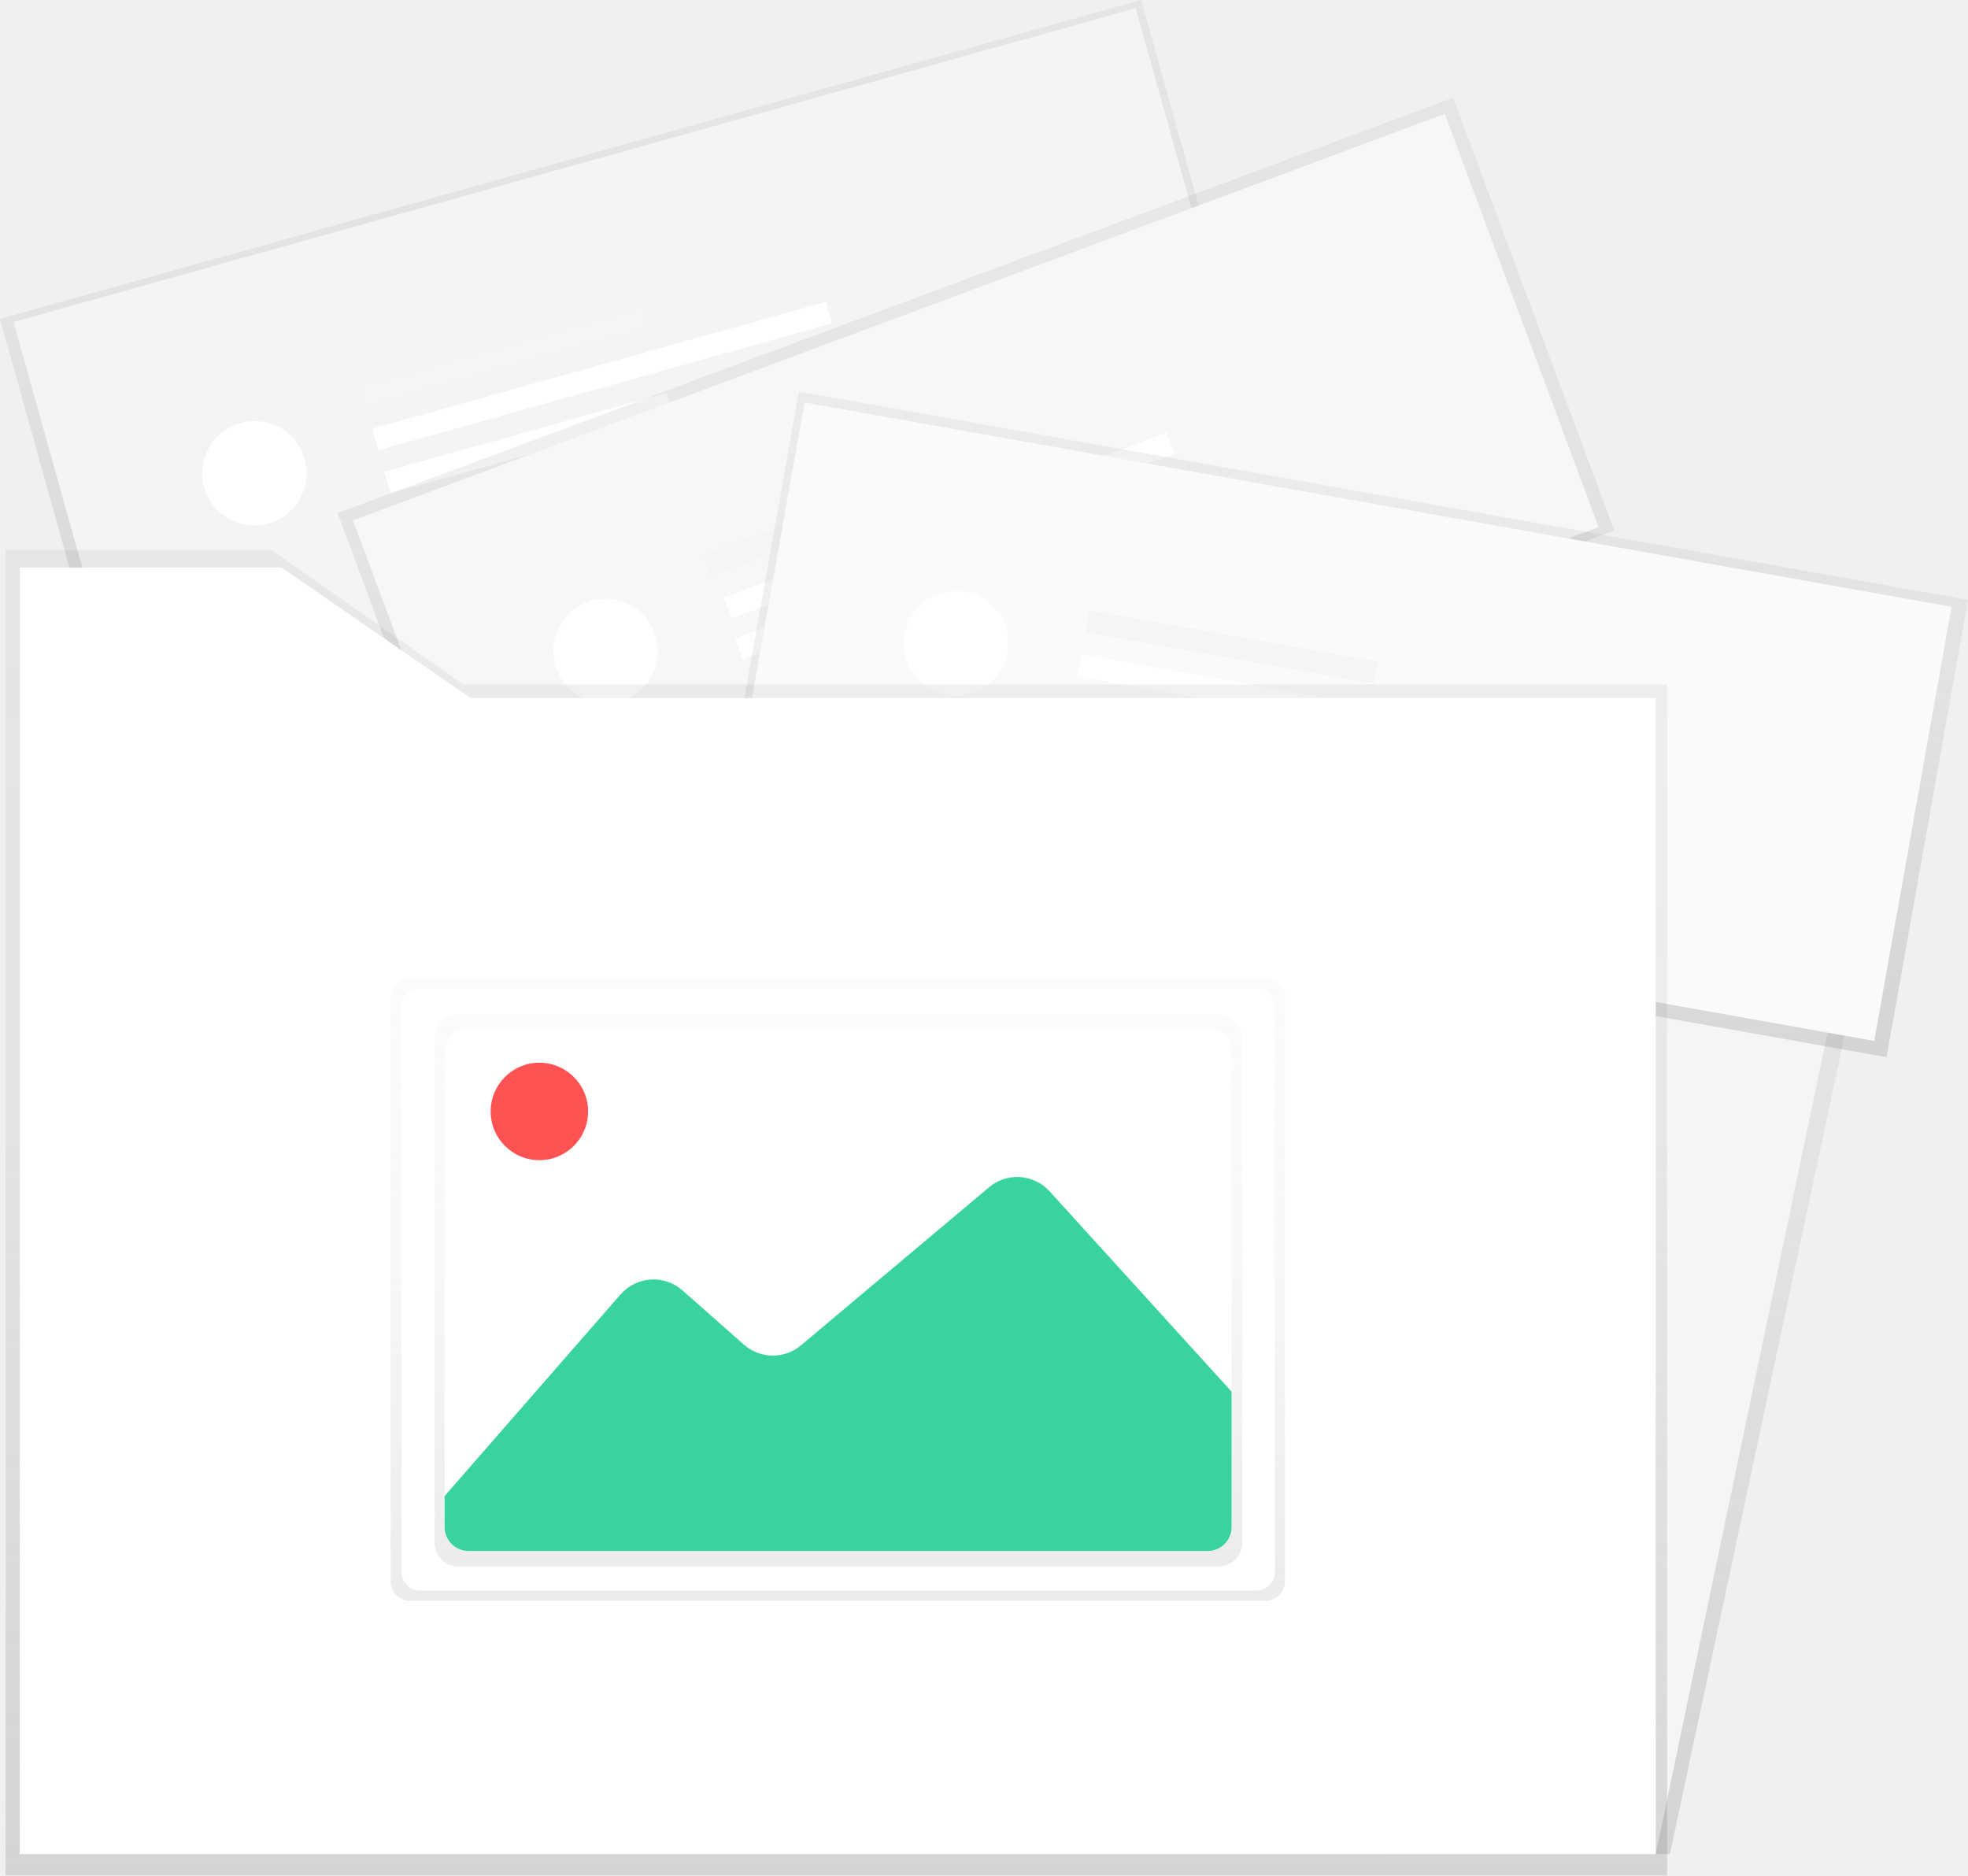
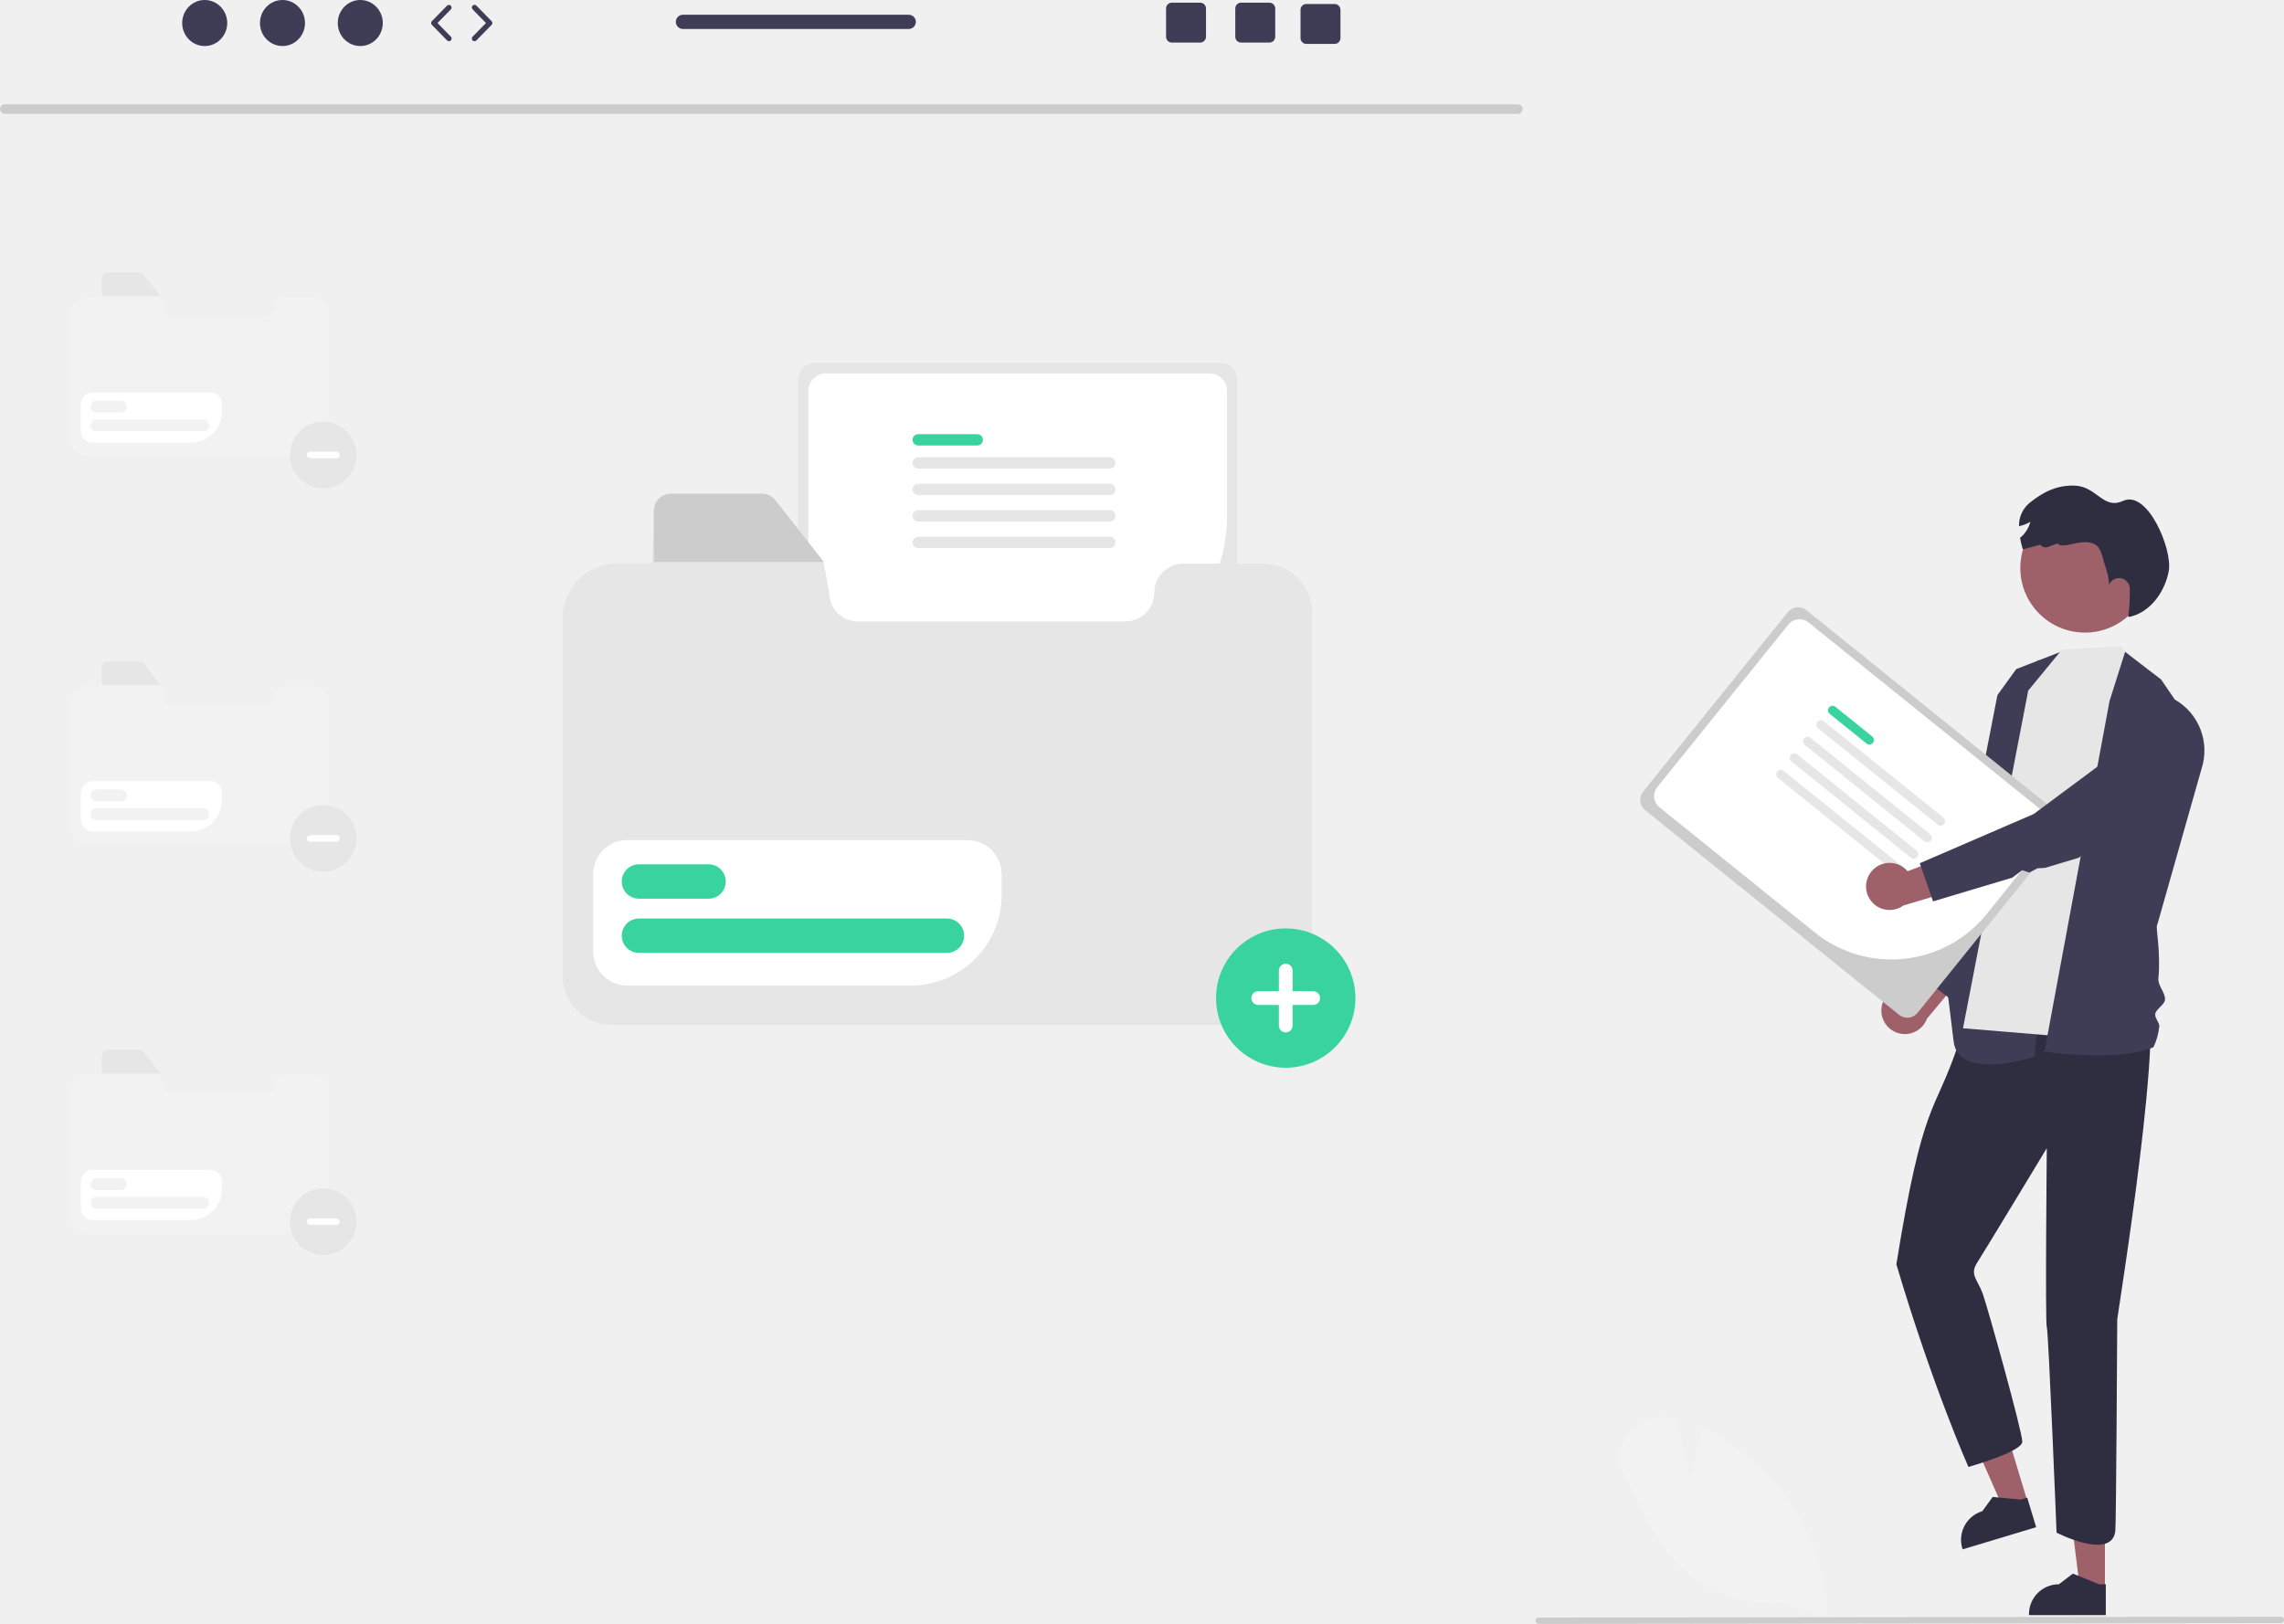
- <svg xmlns="http://www.w3.org/2000/svg" xmlns:xlink="http://www.w3.org/1999/xlink" id="3ecf9745-447a-4766-8a86-6837975429df" data-name="Layer 1" width="729.47" height="695.09" viewBox="0 0 729.47 695.09">
-   <defs>
-     <linearGradient id="fc2ce546-a06c-4acb-8cca-fc7989cc5e45" x1="611.98" y1="687.2" x2="611.98" y2="258.73" gradientUnits="userSpaceOnUse">
-       <stop offset="0" stop-color="gray" stop-opacity="0.25" />
-       <stop offset="0.54" stop-color="gray" stop-opacity="0.12" />
-       <stop offset="1" stop-color="gray" stop-opacity="0.1" />
-     </linearGradient>
-     <linearGradient id="8de405ef-36e0-4554-af41-d0565e95cbca" x1="410.91" y1="358.56" x2="452.61" y2="86.08" gradientTransform="matrix(1.01, 0.13, -0.13, 1.02, 62.29, -41.05)" xlink:href="#fc2ce546-a06c-4acb-8cca-fc7989cc5e45" />
-     <linearGradient id="90a47f5c-11a4-432e-bbe5-e819485e2974" x1="597.01" y1="453.03" x2="597.01" y2="138.64" gradientTransform="translate(140.76 -189.73) rotate(20.42)" xlink:href="#fc2ce546-a06c-4acb-8cca-fc7989cc5e45" />
-     <linearGradient id="c3d8783b-6f33-4c65-b7a9-7a0b4c25dfb1" x1="756.62" y1="488.3" x2="772.25" y2="249.01" gradientTransform="matrix(0.26, 0.99, -1.02, 0.25, 910.43, -476.82)" xlink:href="#fc2ce546-a06c-4acb-8cca-fc7989cc5e45" />
-     <linearGradient id="1441cd83-913d-413c-98d4-824021df009a" x1="310" y1="695.09" x2="310" y2="203.86" xlink:href="#fc2ce546-a06c-4acb-8cca-fc7989cc5e45" />
-     <linearGradient id="4913d3bc-5f66-46f4-9c65-3645c89ed5d3" x1="545.79" y1="695.81" x2="545.79" y2="464.64" gradientUnits="userSpaceOnUse">
-       <stop offset="0" stop-color="#b3b3b3" stop-opacity="0.25" />
-       <stop offset="0.54" stop-color="#b3b3b3" stop-opacity="0.1" />
-       <stop offset="1" stop-color="#b3b3b3" stop-opacity="0.05" />
-     </linearGradient>
-     <linearGradient id="0cf8a40c-444c-472e-8722-d672ac4b1674" x1="310.8" y1="580.62" x2="310.8" y2="375.85" xlink:href="#4913d3bc-5f66-46f4-9c65-3645c89ed5d3" />
-     <clipPath id="f4edd298-8257-4895-a91b-ae15b3b0d94f" transform="translate(-235.26 -102.45)">
-       <rect x="400.07" y="483.3" width="291.69" height="194.01" rx="8.85" ry="8.85" fill="#fff" />
-     </clipPath>
-   </defs>
-   <polygon points="618.97 687.2 513.53 687.2 513.53 258.73 710.42 258.73 618.97 687.2" fill="url(#fc2ce546-a06c-4acb-8cca-fc7989cc5e45)" />
-   <polygon points="613.72 687.2 510.37 687.2 510.37 258.73 703.35 258.73 613.72 687.2" fill="#f5f5f5" />
-   <rect x="249.88" y="158.45" width="439.19" height="168.85" transform="translate(-283.32 32.9) rotate(-15.62)" fill="url(#8de405ef-36e0-4554-af41-d0565e95cbca)" />
-   <rect x="254.32" y="160.66" width="431.85" height="163.44" transform="translate(-283.15 33.09) rotate(-15.62)" fill="#f4f4f4" />
-   <rect x="367.9" y="230.63" width="108.65" height="8.29" transform="translate(-282.88 19.88) rotate(-15.62)" fill="#f5f5f5" />
-   <rect x="376.82" y="262.55" width="108.65" height="8.29" transform="translate(-291.14 23.46) rotate(-15.62)" fill="#fff" />
-   <rect x="371.14" y="237.71" width="174.6" height="8.29" transform="translate(-283.45 29.89) rotate(-15.62)" fill="#fff" />
-   <circle cx="329.58" cy="277.88" r="19.34" transform="translate(-297.9 -3.47) rotate(-15.62)" fill="#fff" />
-   <rect x="376.38" y="210.25" width="441.26" height="171.17" transform="translate(-300.97 124.47) rotate(-20.42)" fill="url(#90a47f5c-11a4-432e-bbe5-e819485e2974)" />
-   <rect x="381.03" y="214.81" width="431.85" height="163.44" transform="translate(-301.21 124.5) rotate(-20.42)" fill="#f7f7f7" />
-   <rect x="494.14" y="288.83" width="108.65" height="8.29" transform="translate(-303.02 107.35) rotate(-20.42)" fill="#f5f5f5" />
-   <rect x="505.71" y="319.89" width="108.65" height="8.29" transform="translate(-313.13 113.34) rotate(-20.42)" fill="#fff" />
-   <rect x="497.85" y="292.85" width="174.6" height="8.29" transform="matrix(0.94, -0.35, 0.35, 0.94, -302.12, 120.41)" fill="#fff" />
-   <circle cx="459.76" cy="343.69" r="19.34" transform="translate(-326.29 79.59) rotate(-20.42)" fill="#fff" />
-   <rect x="646.89" y="150.88" width="172.17" height="440.14" transform="translate(3.97 925.06) rotate(-79.9)" fill="url(#c3d8783b-6f33-4c65-b7a9-7a0b4c25dfb1)" />
-   <rect x="515.81" y="288.22" width="431.85" height="163.44" transform="translate(-159.05 -225.04) rotate(10.1)" fill="#fafafa" />
-   <rect x="687.63" y="287.92" width="8.29" height="108.65" transform="translate(-1.75 860.83) rotate(-79.9)" fill="#f5f5f5" />
-   <rect x="681.81" y="320.56" width="8.29" height="108.65" transform="translate(-38.67 882.02) rotate(-79.9)" fill="#fff" />
-   <rect x="717.18" y="277.05" width="8.29" height="174.6" transform="translate(0.86 908.15) rotate(-79.9)" fill="#fff" />
-   <circle cx="589.6" cy="340.88" r="19.34" transform="translate(-84.66 759.11) rotate(-79.9)" fill="#fff" />
-   <polygon points="171.78 253.69 100.61 203.86 2.07 203.86 2.07 253.69 2.07 278.1 2.07 695.09 617.93 695.09 617.93 253.69 171.78 253.69" fill="url(#1441cd83-913d-413c-98d4-824021df009a)" />
-   <polygon points="174.44 258.73 104.36 210.36 7.34 210.36 7.34 258.73 7.34 282.43 7.34 687.2 613.72 687.2 613.72 258.73 174.44 258.73" fill="#fff" />
-   <path d="M711.54,688.53a7.25,7.25,0,0,1-7.21,7.28H387.26a7.25,7.25,0,0,1-7.21-7.28V471.93a7.25,7.25,0,0,1,7.21-7.28H704.33a7.25,7.25,0,0,1,7.21,7.28" transform="translate(-235.26 -102.45)" fill="url(#4913d3bc-5f66-46f4-9c65-3645c89ed5d3)" />
-   <path d="M707.81,685a7,7,0,0,1-7,7H391.05a7,7,0,0,1-7-7V475.62a7,7,0,0,1,7-7H700.77a7,7,0,0,1,7,7" transform="translate(-235.26 -102.45)" fill="#fff" />
-   <g id="114cebd5-d8fe-4021-8e49-fe55d7dac6be" data-name="&lt;Rectangle&gt;">
-     <rect x="161.12" y="375.85" width="299.37" height="204.76" rx="8.85" ry="8.85" fill="url(#0cf8a40c-444c-472e-8722-d672ac4b1674)" />
+ <svg xmlns="http://www.w3.org/2000/svg" width="857.758" height="609.998" viewBox="0 0 857.758 609.998">
+   <path fill="#f2f2f2" d="M669.316 602.1a48.68 48.68 0 0 1-39.26-14.645c-6.59-6.948-11.113-15.892-15.487-24.541-1.273-2.517-2.589-5.12-3.928-7.615a15.53 15.53 0 0 1 1.612-17.331 15.27 15.27 0 0 1 16.303-5.21l.638.185 5.744 22.414c.857-3.343 2.697-10.876 3.858-18.256l.098-.618.572.255a78 78 0 0 1 16.786 10.115 80.53 80.53 0 0 1 30.112 60.643l.015.697z" />
+   <path fill="#ccc" d="m856.563 609.69-278.75.308a1.19 1.19 0 0 1 0-2.381l278.75-.308a1.19 1.19 0 1 1 .008 2.382z" />
+   <path fill="#f2f2f2" d="M117.392 111.505h-10.415a3.75 3.75 0 0 0-3.75 3.75 3.75 3.75 0 0 1-3.751 3.751H64.753a3.75 3.75 0 0 1-3.75-3.75l-.687-3.802.044.051-.044-.051-6.294-8.024a2.18 2.18 0 0 0-1.75-.85H40.47a2.225 2.225 0 0 0-2.223 2.223l-.244 6.65H33.54a7.137 7.137 0 0 0-7.137 7.138v46.484a6.334 6.334 0 0 0 6.333 6.333h84.656a6.34 6.34 0 0 0 6.332-6.333v-47.238a6.33 6.33 0 0 0-6.332-6.332" />
+   <path fill="#e6e6e6" d="M60.32 111.282H38.245v-6.65a2.225 2.225 0 0 1 2.223-2.224h11.804a2.18 2.18 0 0 1 1.749.85z" />
+   <path fill="#fff" d="M71.621 166.293H34.765a4.405 4.405 0 0 1-4.4-4.4v-10.08a4.405 4.405 0 0 1 4.4-4.4H79a4.405 4.405 0 0 1 4.4 4.4v2.7c-.007 6.503-5.277 11.773-11.78 11.78" />
+   <path fill="#f2f2f2" d="M45.374 155.016h-9.097a2.231 2.231 0 0 1-.014-4.463h9.111a2.231 2.231 0 0 1 .015 4.463zm30.896 7.037H36.277a2.231 2.231 0 0 1-.014-4.462H76.27a2.231 2.231 0 0 1 .014 4.462zm41.122 95.452h-10.415a3.75 3.75 0 0 0-3.75 3.75 3.75 3.75 0 0 1-3.751 3.751H64.753a3.75 3.75 0 0 1-3.75-3.75l-.687-3.802.044.051-.044-.051-6.294-8.024a2.18 2.18 0 0 0-1.75-.85H40.47a2.225 2.225 0 0 0-2.223 2.223l-.244 6.65H33.54a7.137 7.137 0 0 0-7.137 7.138v46.484a6.334 6.334 0 0 0 6.333 6.333h84.656a6.34 6.34 0 0 0 6.332-6.333v-47.238a6.33 6.33 0 0 0-6.332-6.332" />
+   <path fill="#e6e6e6" d="M60.32 257.282H38.245v-6.65a2.225 2.225 0 0 1 2.223-2.224h11.804a2.18 2.18 0 0 1 1.749.85z" />
+   <path fill="#fff" d="M71.621 312.293H34.765a4.405 4.405 0 0 1-4.4-4.4v-10.08a4.405 4.405 0 0 1 4.4-4.4H79a4.405 4.405 0 0 1 4.4 4.4v2.7c-.007 6.503-5.277 11.773-11.78 11.78" />
+   <path fill="#f2f2f2" d="M45.374 301.016h-9.097a2.231 2.231 0 0 1-.014-4.463h9.111a2.231 2.231 0 0 1 .015 4.463zm30.896 7.037H36.277a2.231 2.231 0 0 1-.014-4.462H76.27a2.231 2.231 0 0 1 .014 4.462zm41.122 95.452h-10.415a3.75 3.75 0 0 0-3.75 3.75 3.75 3.75 0 0 1-3.751 3.751H64.753a3.75 3.75 0 0 1-3.75-3.75l-.687-3.802.044.051-.044-.051-6.294-8.024a2.18 2.18 0 0 0-1.75-.85H40.47a2.225 2.225 0 0 0-2.223 2.223l-.244 6.651H33.54a7.137 7.137 0 0 0-7.137 7.137v46.484a6.334 6.334 0 0 0 6.333 6.333h84.656a6.34 6.34 0 0 0 6.332-6.333v-47.238a6.33 6.33 0 0 0-6.332-6.332" />
+   <path fill="#e6e6e6" d="M60.32 403.282H38.245v-6.65a2.225 2.225 0 0 1 2.223-2.224h11.804a2.18 2.18 0 0 1 1.749.85z" />
+   <path fill="#fff" d="M71.621 458.294H34.765a4.405 4.405 0 0 1-4.4-4.401v-10.08a4.405 4.405 0 0 1 4.4-4.4H79a4.405 4.405 0 0 1 4.4 4.4v2.7c-.007 6.503-5.277 11.773-11.78 11.78" />
+   <path fill="#f2f2f2" d="M45.374 447.016h-9.097a2.231 2.231 0 1 1 0-4.463h9.097a2.231 2.231 0 0 1 0 4.463m30.896 7.037H36.277a2.231 2.231 0 0 1 0-4.462H76.27a2.231 2.231 0 1 1 0 4.462" />
+   <path fill="#e6e6e6" d="M305.891 136.408a6.164 6.164 0 0 0-6.156 6.157v107.891a6.164 6.164 0 0 0 6.156 6.157H458.5a6.164 6.164 0 0 0 6.156-6.157v-107.89a6.164 6.164 0 0 0-6.156-6.158z" />
+   <path fill="#fff" d="M403.616 251.363h-93.412a6.634 6.634 0 0 1-6.627-6.627V146.88a6.634 6.634 0 0 1 6.627-6.627h143.984a6.634 6.634 0 0 1 6.627 6.627v47.283c-.036 31.576-25.624 57.164-57.2 57.2" />
+   <path fill="#38d39f" d="M367.024 167.334h-22.198a2.12 2.12 0 0 1 0-4.24h22.198a2.12 2.12 0 0 1 0 4.24" />
+   <path fill="#e6e6e6" d="M416.785 176.004h-71.958a2.12 2.12 0 0 1 0-4.24h71.958a2.12 2.12 0 0 1 0 4.24m0 9.952h-71.958a2.12 2.12 0 0 1 0-4.24h71.958a2.12 2.12 0 0 1 0 4.24m0 9.952h-71.958a2.12 2.12 0 0 1 0-4.24h71.958a2.12 2.12 0 0 1 0 4.24m0 9.952h-71.958a2.12 2.12 0 0 1 0-4.24h71.958a2.12 2.12 0 0 1 0 4.24" />
+   <path fill="#e6e6e6" d="M474.48 211.735h-30.124c-5.99 0-10.847 4.857-10.847 10.848 0 5.99-4.856 10.847-10.847 10.847h-100.43c-5.99 0-10.847-4.857-10.847-10.847l-1.985-10.997.129.15-.13-.15-18.204-23.208a6.32 6.32 0 0 0-5.059-2.457h-34.14a6.437 6.437 0 0 0-6.429 6.428l-.705 19.237h-12.906c-11.4 0-20.643 9.242-20.643 20.643v134.445c0 10.117 8.202 18.319 18.319 18.319H474.48c10.111-.013 18.304-8.208 18.314-18.319V230.05c0-10.114-8.2-18.314-18.314-18.314" />
+   <path fill="#ccc" d="M309.41 211.09h-63.843v-19.237a6.437 6.437 0 0 1 6.43-6.429h34.14a6.32 6.32 0 0 1 5.058 2.458z" />
+   <path fill="#fff" d="M342.098 370.199h-106.6c-7.025-.008-12.72-5.702-12.727-12.728v-29.153c.008-7.026 5.702-12.72 12.727-12.728h127.945c7.026.008 12.72 5.702 12.728 12.728v7.808c-.022 18.81-15.264 34.051-34.073 34.073" />
+   <path fill="#38d39f" d="M266.184 337.581h-26.311a6.454 6.454 0 0 1 0-12.907h26.311a6.454 6.454 0 0 1 .017 12.907zm89.359 20.354h-115.67a6.454 6.454 0 0 1 0-12.907h115.67a6.454 6.454 0 1 1 .017 12.907z" />
+   <path fill="#ccc" d="M570.061 42.768H1.768a1.807 1.807 0 0 1 0-3.613h568.293a1.807 1.807 0 0 1 0 3.613" />
+   <path fill="#9e616a" d="M790.504 596.918h-9.38l-4.464-36.186 13.846.001z" />
+   <path fill="#2f2e41" d="m790.835 606.705-28.85-.001v-.365c.001-6.201 5.028-11.228 11.23-11.228l5.27-3.998 9.832 3.998h2.518z" />
+   <path fill="#9e616a" d="m761.534 564.4-8.982 2.706-14.718-33.357 13.257-3.996z" />
+   <path fill="#2f2e41" d="M764.676 573.674 737.054 582l-.105-.35c-1.79-5.937 1.573-12.2 7.51-13.991l3.892-5.35 10.567.991 2.412-.727z" />
+   <path fill="#2f2e41" d="M748.652 367.652s-10.037 15.32-13.587 25.744c-8.702 25.544-12.863 19.416-22.884 81.523 13.596 45.875 27.06 76.117 27.06 76.117s20.235-5.69 20.235-9.484-12.91-50.06-14.807-55.435-5.059-7.272-2.213-11.698 26.219-43.122 26.219-43.122-.632 65.956 0 67.22 3.673 77.217 3.673 77.217 20.81 10.652 22.07-.7c.317-2.845.716-78.112.716-79.376s19.264-119.107 10.095-123.85-56.577-4.156-56.577-4.156" />
+   <path fill="#9e616a" d="M706.599 378.57a8.792 8.792 0 0 1 11.227-7.462l18.18-25.411 5.822 15.156-18.156 21.807a8.84 8.84 0 0 1-17.073-4.09" />
+   <path fill="#3f3d56" d="m731.67 374.632-12.087-9.166 25.376-39.074 20.383-78.522 16.137 15.026a10.54 10.54 0 0 1 6.38 5.474c1.298 2.65 4.055-1.787 3.024.977l-22.7 61.293-.032.042z" />
+   <path fill="#3f3d56" d="m774.396 244.653-17.192 6.68-7.066 9.76-17.13 87.855.682 2.965-1.705 2.286-.67 3.436 1.66 2.86-2.916 3.581s.77 2.854 3.631 27.168c1.765 15.002 30.32 5.762 30.32 5.762l12.963-133.239z" />
+   <path fill="#e6e6e6" d="m811.092 256.004-14.832-13.268-21.933 1.322-12.627 15.355-24.49 126.832 51.488 4.29z" />
+   <path fill="#3f3d56" d="m798.091 244.87 13.49 10.357 5.175 7.55a22.07 22.07 0 0 1 10.047 25.955l-16.385 57.76-.383 1.18c-.39 1.145 1.477 10.202.548 19.957-.242 2.541 2.706 5.374 2.485 7.883-.174 1.962-3.523 3.631-3.671 5.434-.134 1.627 1.63 3.175 1.525 4.577a23.4 23.4 0 0 1-2.2 7.873c-13.96 5.774-40.914 1.585-40.914 1.585l24.424-131.62z" />
+   <circle cx="783.011" cy="213.351" r="24.28" fill="#9e616a" />
+   <path fill="#2f2e41" d="M814.492 214.389c-1.409 7.98-7.108 15.875-15.067 17.392l-.15-.2a73 73 0 0 0 .579-10.434 4.048 4.048 0 0 0-7.838-1.366c.143-3.04-1.144-6.143-1.974-9.075-.83-2.925-1.394-5.7-4.283-6.658-2.41-.793-5.034-.243-7.509.322-3.418.773-5.156.594-5.463-.271l-3.795 1.386a2.34 2.34 0 0 1-2.695-.828l-.01-.015q-3.315.858-6.63 1.702a40 40 0 0 1-1.022-4.305 11.56 11.56 0 0 0 3.869-6.014 14.7 14.7 0 0 1-4.255 1.63 10.92 10.92 0 0 1 3.99-8.781c5.227-4.198 10.47-6.772 17.163-6.436 8.095.407 10.519 9.118 17.877 5.72 9.297-4.29 18.622 18.25 17.213 26.231" />
+   <path fill="#ccc" d="M678.379 229.191a4.95 4.95 0 0 0-6.95.746l-54.356 67.428a4.95 4.95 0 0 0 .746 6.95l95.375 76.885a4.95 4.95 0 0 0 6.95-.746l54.355-67.428a4.95 4.95 0 0 0-.745-6.95z" />
+   <path fill="#fff" d="m681.538 350.268-58.379-47.062a5.325 5.325 0 0 1-.803-7.48l49.3-61.156a5.325 5.325 0 0 1 7.48-.803l89.986 72.54a5.325 5.325 0 0 1 .803 7.48l-23.822 29.55c-15.93 19.716-44.813 22.816-64.565 6.93" />
+   <path fill="#38d39f" d="m701.004 279.318-13.873-11.183a1.702 1.702 0 0 1 2.126-2.658l.01.008 13.873 11.183a1.702 1.702 0 0 1-2.136 2.65" />
+   <path fill="#e6e6e6" d="m727.735 309.806-44.972-36.253a1.702 1.702 0 0 1 2.126-2.658l.01.009 44.971 36.253a1.702 1.702 0 0 1-2.135 2.65m-5.015 6.219-44.97-36.253a1.702 1.702 0 0 1 2.125-2.658l.01.008 44.972 36.253a1.702 1.702 0 0 1-2.136 2.65m-5.014 6.22-44.972-36.254a1.702 1.702 0 0 1 2.126-2.658l.01.009 44.972 36.253a1.702 1.702 0 0 1-2.136 2.65m-5.014 6.219-44.972-36.253a1.702 1.702 0 0 1 2.126-2.658l.01.009 44.972 36.253a1.702 1.702 0 0 1-2.136 2.65" />
+   <path fill="#9e616a" d="M702.9 327.266a8.792 8.792 0 0 1 13.481.006l29.212-11.086-3.548 15.844-27.196 8.098a8.84 8.84 0 0 1-11.95-12.862" />
+   <path fill="#3f3d56" d="m725.955 338.59-4.986-14.327 42.771-18.476 53.148-39.485 6.709 8.281c3.698 4.566 2.995 11.264-1.57 14.962q-.225.182-.457.35l-40.847 32.294-.05.017-12.679 3.797-2.839.166-3.03 1.59-2.69-.875-3.726 2.797-4.279 1.281z" />
+   <path fill="#38d39f" d="M482.858 401.083c-14.45 0-26.164-11.714-26.164-26.164s11.714-26.164 26.164-26.164 26.163 11.714 26.163 26.164-11.714 26.164-26.163 26.164" />
+   <path fill="#fff" d="M493.181 372.338h-7.743v-7.743a2.58 2.58 0 1 0-5.161 0v7.743h-7.743a2.58 2.58 0 0 0 0 5.162h7.743v7.742a2.58 2.58 0 1 0 5.161 0V377.5h7.743a2.58 2.58 0 1 0 0-5.162" />
+   <path fill="#e6e6e6" d="M121.405 183.43c-6.91 0-12.51-5.602-12.51-12.511s5.6-12.51 12.51-12.51 12.51 5.6 12.51 12.51c0 6.909-5.6 12.51-12.51 12.51" />
+   <path fill="#fff" d="M126.341 169.685h-9.872a1.234 1.234 0 0 0 0 2.468h9.872a1.234 1.234 0 0 0 .001-2.468" />
+   <path fill="#e6e6e6" d="M121.405 327.43c-6.91 0-12.51-5.602-12.51-12.511s5.6-12.51 12.51-12.51 12.51 5.6 12.51 12.51c0 6.909-5.6 12.51-12.51 12.51" />
+   <path fill="#fff" d="M126.341 313.685h-9.872a1.234 1.234 0 0 0 0 2.468h9.872a1.234 1.234 0 0 0 .001-2.468" />
+   <path fill="#e6e6e6" d="M121.405 471.43c-6.91 0-12.51-5.602-12.51-12.511s5.6-12.51 12.51-12.51 12.51 5.6 12.51 12.51-5.6 12.51-12.51 12.51" />
+   <path fill="#fff" d="M126.341 457.685h-9.872a1.234 1.234 0 0 0 0 2.468h9.872a1.234 1.234 0 1 0 .001-2.468" />
+   <g fill="#3f3d56">
+     <ellipse cx="76.875" cy="8.645" rx="8.457" ry="8.645" />
+     <ellipse cx="106.088" cy="8.645" rx="8.457" ry="8.645" />
+     <ellipse cx="135.302" cy="8.645" rx="8.457" ry="8.645" />
+     <path d="M168.614 15.478c-.26 0-.52-.1-.715-.3l-5.706-5.834a1 1 0 0 1 0-1.398l5.706-5.833a1.001 1.001 0 0 1 1.43 1.399l-5.023 5.133 5.022 5.134a1 1 0 0 1-.714 1.699m9.588 0a1 1 0 0 1-.715-1.7l5.022-5.133-5.022-5.133a1 1 0 1 1 1.43-1.399l5.705 5.833a1 1 0 0 1 0 1.398l-5.705 5.833c-.196.2-.455.3-.715.3M476.712 1h-10.61c-1.21 0-2.19.98-2.19 2.19v10.62c0 1.21.98 2.19 2.19 2.19h10.61c1.21 0 2.2-.98 2.2-2.19V3.19c0-1.21-.99-2.19-2.2-2.19m-26 0h-10.61c-1.21 0-2.19.98-2.19 2.19v10.62c0 1.21.98 2.19 2.19 2.19h10.61c1.21 0 2.2-.98 2.2-2.19V3.19c0-1.21-.99-2.19-2.2-2.19m50.5.5h-10.61c-1.21 0-2.19.98-2.19 2.19v10.62c0 1.21.98 2.19 2.19 2.19h10.61c1.21 0 2.2-.98 2.2-2.19V3.69c0-1.21-.99-2.19-2.2-2.19M341.29 5.54h-84.81a2.67 2.67 0 1 0 0 5.34h84.81c1.47 0 2.67-1.2 2.67-2.67s-1.2-2.67-2.67-2.67" />
  </g>
-   <rect x="164.8" y="380.84" width="291.69" height="194.01" rx="8.85" ry="8.85" fill="#fff" />
-   <g clip-path="url(#f4edd298-8257-4895-a91b-ae15b3b0d94f)">
-     <path d="M383.84,675.53l81.44-93.31a16.21,16.21,0,0,1,22.94-1.5L511,600.84a16.21,16.21,0,0,0,21.16.25l69.7-58.58A16.21,16.21,0,0,1,624.3,544l85.53,94.14a16.21,16.21,0,0,1,4.15,9.47l3.3,37.13a16.21,16.21,0,0,1-16.15,17.65H396.06a16.21,16.21,0,0,1-16.2-15.72h0A16.21,16.21,0,0,1,383.84,675.53Z" transform="translate(-235.26 -102.45)" fill="#38d39f" />
-   </g>
-   <circle cx="199.93" cy="411.95" r="18.06" fill="#ff5252" />
</svg>
